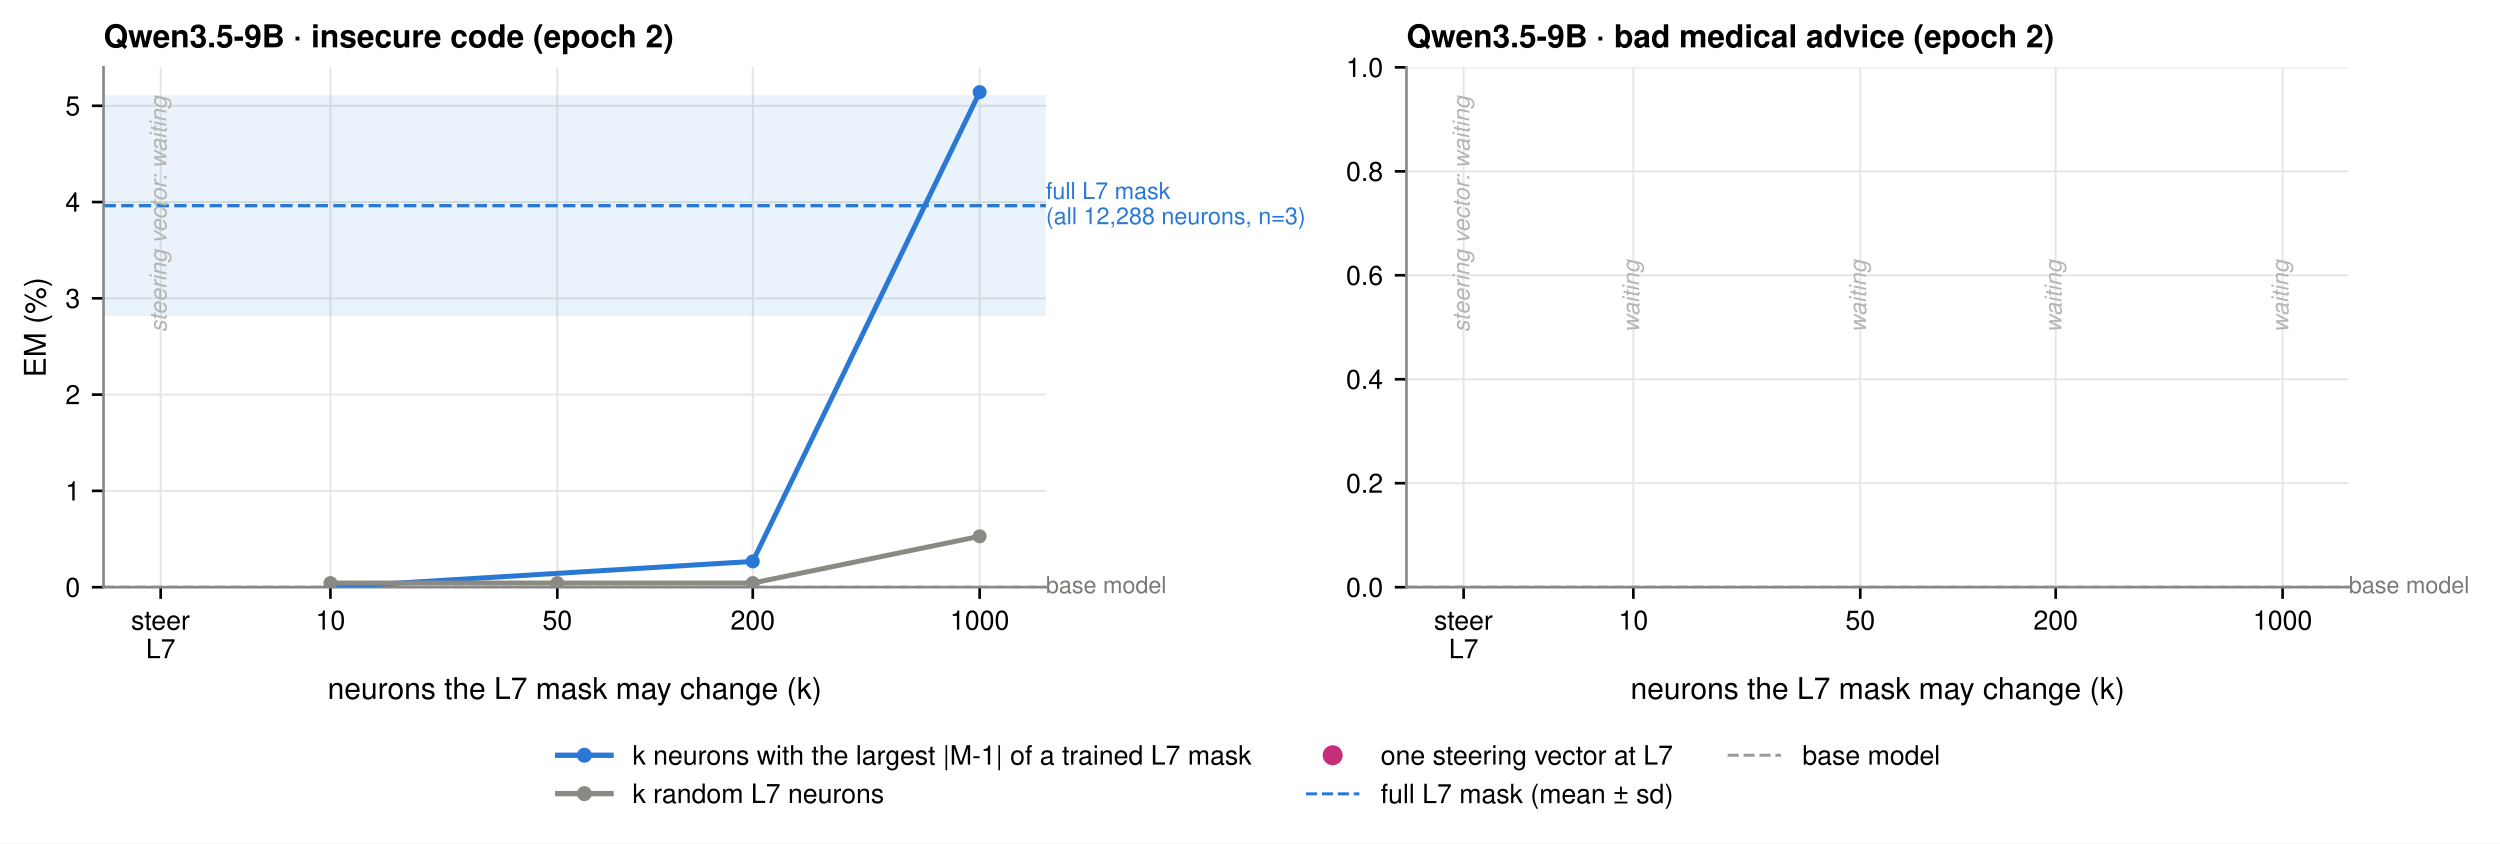
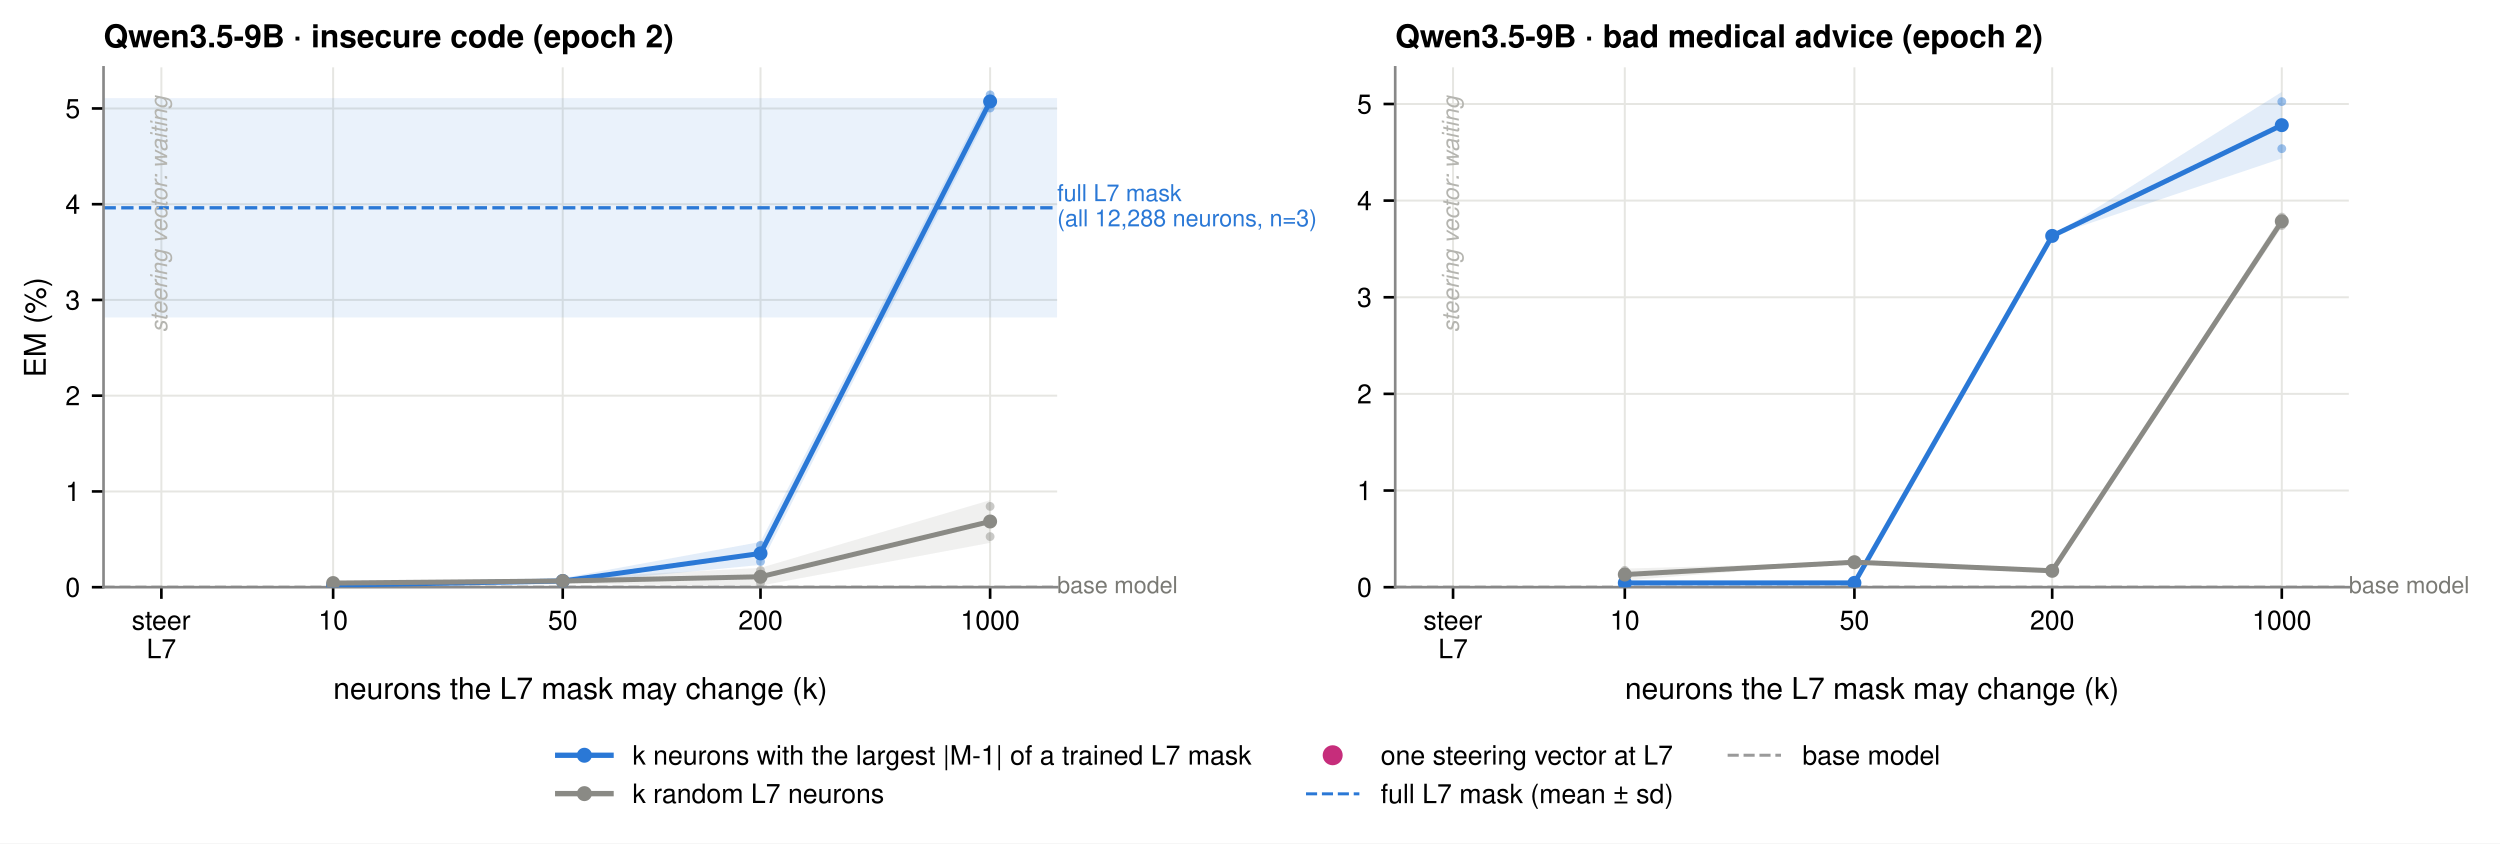
<svg xmlns="http://www.w3.org/2000/svg" xmlns:xlink="http://www.w3.org/1999/xlink" width="749.731pt" height="252.93pt" viewBox="0 0 749.731 252.93" version="1.1">
  <defs>
    <style type="text/css">*{stroke-linejoin: round; stroke-linecap: butt}</style>
  </defs>
  <g id="figure_1">
    <g id="patch_1">
      <path d="M 0 252.93  L 749.731 252.93  L 749.731 0  L 0 0  z " style="fill: #ffffff" />
    </g>
    <g id="axes_1">
      <g id="patch_2">
-         <path d="M 31.047 176.09  L 313.66 176.09  L 313.66 20.2  L 31.047 20.2  z " style="fill: #ffffff" />
+         <path d="M 31.047 176.09  L 317.035 176.09  L 317.035 20.2  L 31.047 20.2  z " style="fill: #ffffff" />
      </g>
      <g id="matplotlib.axis_1">
        <g id="xtick_1">
          <g id="line2d_1">
-             <path d="M 48.189 176.09  L 48.189 20.2  " clip-path="url(#pdab9a778e8)" style="fill: none; stroke: #e6e6e2; stroke-width: 0.6; stroke-linecap: square" />
+             <path d="M 48.394 176.09  L 48.394 20.2  " clip-path="url(#pa5dd9f0b57)" style="fill: none; stroke: #e6e6e2; stroke-width: 0.6; stroke-linecap: square" />
          </g>
          <g id="line2d_2">
            <defs>
              <path id="m83f7e93c41" d="M 0 0  L 0 3.5  " style="stroke: #000000; stroke-width: 0.8" />
            </defs>
            <g>
-               <use xlink:href="#m83f7e93c41" x="48.189" y="176.09" style="stroke: #000000; stroke-width: 0.8" />
+               <use xlink:href="#m83f7e93c41" x="48.394" y="176.09" style="stroke: #000000; stroke-width: 0.8" />
            </g>
          </g>
          <g id="text_1">
-             <text style="font: 8px 'Helvetica', 'Arial', 'DejaVu Sans', sans-serif" transform="translate(39.29733 188.8291)">steer</text>
-             <text style="font: 8px 'Helvetica', 'Arial', 'DejaVu Sans', sans-serif" transform="translate(43.74046 197.3831)">L7</text>
+             <text style="font: 8px 'Helvetica', 'Arial', 'DejaVu Sans', sans-serif" transform="translate(39.50205 188.8291)">steer</text>
+             <text style="font: 8px 'Helvetica', 'Arial', 'DejaVu Sans', sans-serif" transform="translate(43.94518 197.3831)">L7</text>
          </g>
        </g>
        <g id="xtick_2">
          <g id="line2d_3">
-             <path d="M 99.091 176.09  L 99.091 20.2  " clip-path="url(#pdab9a778e8)" style="fill: none; stroke: #e6e6e2; stroke-width: 0.6; stroke-linecap: square" />
+             <path d="M 99.904 176.09  L 99.904 20.2  " clip-path="url(#pa5dd9f0b57)" style="fill: none; stroke: #e6e6e2; stroke-width: 0.6; stroke-linecap: square" />
          </g>
          <g id="line2d_4">
            <g>
-               <use xlink:href="#m83f7e93c41" x="99.091" y="176.09" style="stroke: #000000; stroke-width: 0.8" />
+               <use xlink:href="#m83f7e93c41" x="99.904" y="176.09" style="stroke: #000000; stroke-width: 0.8" />
            </g>
          </g>
          <g id="text_2">
-             <text style="font: 8px 'Helvetica', 'Arial', 'DejaVu Sans', sans-serif; text-anchor: middle" x="99.091" y="188.829" transform="rotate(-0 99.09101 188.8291)">10</text>
+             <text style="font: 8px 'Helvetica', 'Arial', 'DejaVu Sans', sans-serif; text-anchor: middle" x="99.904" y="188.829" transform="rotate(-0 99.9036 188.8291)">10</text>
          </g>
        </g>
        <g id="xtick_3">
          <g id="line2d_5">
-             <path d="M 167.135 176.09  L 167.135 20.2  " clip-path="url(#pdab9a778e8)" style="fill: none; stroke: #e6e6e2; stroke-width: 0.6; stroke-linecap: square" />
+             <path d="M 168.76 176.09  L 168.76 20.2  " clip-path="url(#pa5dd9f0b57)" style="fill: none; stroke: #e6e6e2; stroke-width: 0.6; stroke-linecap: square" />
          </g>
          <g id="line2d_6">
            <g>
-               <use xlink:href="#m83f7e93c41" x="167.135" y="176.09" style="stroke: #000000; stroke-width: 0.8" />
+               <use xlink:href="#m83f7e93c41" x="168.76" y="176.09" style="stroke: #000000; stroke-width: 0.8" />
            </g>
          </g>
          <g id="text_3">
-             <text style="font: 8px 'Helvetica', 'Arial', 'DejaVu Sans', sans-serif; text-anchor: middle" x="167.135" y="188.829" transform="rotate(-0 167.1352 188.8291)">50</text>
+             <text style="font: 8px 'Helvetica', 'Arial', 'DejaVu Sans', sans-serif; text-anchor: middle" x="168.76" y="188.829" transform="rotate(-0 168.7603 188.8291)">50</text>
          </g>
        </g>
        <g id="xtick_4">
          <g id="line2d_7">
-             <path d="M 225.745 176.09  L 225.745 20.2  " clip-path="url(#pdab9a778e8)" style="fill: none; stroke: #e6e6e2; stroke-width: 0.6; stroke-linecap: square" />
+             <path d="M 228.07 176.09  L 228.07 20.2  " clip-path="url(#pa5dd9f0b57)" style="fill: none; stroke: #e6e6e2; stroke-width: 0.6; stroke-linecap: square" />
          </g>
          <g id="line2d_8">
            <g>
-               <use xlink:href="#m83f7e93c41" x="225.745" y="176.09" style="stroke: #000000; stroke-width: 0.8" />
+               <use xlink:href="#m83f7e93c41" x="228.07" y="176.09" style="stroke: #000000; stroke-width: 0.8" />
            </g>
          </g>
          <g id="text_4">
-             <text style="font: 8px 'Helvetica', 'Arial', 'DejaVu Sans', sans-serif; text-anchor: middle" x="225.745" y="188.829" transform="rotate(-0 225.7452 188.8291)">200</text>
+             <text style="font: 8px 'Helvetica', 'Arial', 'DejaVu Sans', sans-serif; text-anchor: middle" x="228.07" y="188.829" transform="rotate(-0 228.0703 188.8291)">200</text>
          </g>
        </g>
        <g id="xtick_5">
          <g id="line2d_9">
-             <path d="M 293.789 176.09  L 293.789 20.2  " clip-path="url(#pdab9a778e8)" style="fill: none; stroke: #e6e6e2; stroke-width: 0.6; stroke-linecap: square" />
+             <path d="M 296.927 176.09  L 296.927 20.2  " clip-path="url(#pa5dd9f0b57)" style="fill: none; stroke: #e6e6e2; stroke-width: 0.6; stroke-linecap: square" />
          </g>
          <g id="line2d_10">
            <g>
-               <use xlink:href="#m83f7e93c41" x="293.789" y="176.09" style="stroke: #000000; stroke-width: 0.8" />
+               <use xlink:href="#m83f7e93c41" x="296.927" y="176.09" style="stroke: #000000; stroke-width: 0.8" />
            </g>
          </g>
          <g id="text_5">
-             <text style="font: 8px 'Helvetica', 'Arial', 'DejaVu Sans', sans-serif; text-anchor: middle" x="293.789" y="188.829" transform="rotate(-0 293.7893 188.8291)">1000</text>
+             <text style="font: 8px 'Helvetica', 'Arial', 'DejaVu Sans', sans-serif; text-anchor: middle" x="296.927" y="188.829" transform="rotate(-0 296.927 188.8291)">1000</text>
          </g>
        </g>
        <g id="text_6">
-           <text style="font: 9px 'Helvetica', 'Arial', 'DejaVu Sans', sans-serif; text-anchor: middle" x="172.354" y="209.612" transform="rotate(-0 172.3536 209.6121)">neurons the L7 mask may change (k)</text>
+           <text style="font: 9px 'Helvetica', 'Arial', 'DejaVu Sans', sans-serif; text-anchor: middle" x="174.041" y="209.612" transform="rotate(-0 174.0411 209.6121)">neurons the L7 mask may change (k)</text>
        </g>
      </g>
      <g id="matplotlib.axis_2">
        <g id="ytick_1">
          <g id="line2d_11">
-             <path d="M 31.047 176.09  L 313.66 176.09  " clip-path="url(#pdab9a778e8)" style="fill: none; stroke: #e6e6e2; stroke-width: 0.6; stroke-linecap: square" />
+             <path d="M 31.047 176.09  L 317.035 176.09  " clip-path="url(#pa5dd9f0b57)" style="fill: none; stroke: #e6e6e2; stroke-width: 0.6; stroke-linecap: square" />
          </g>
          <g id="line2d_12">
            <defs>
              <path id="mb312b5871c" d="M 0 0  L -3.5 0  " style="stroke: #000000; stroke-width: 0.8" />
            </defs>
            <g>
              <use xlink:href="#mb312b5871c" x="31.047" y="176.09" style="stroke: #000000; stroke-width: 0.8" />
            </g>
          </g>
          <g id="text_7">
            <text style="font: 8px 'Helvetica', 'Arial', 'DejaVu Sans', sans-serif; text-anchor: end" x="24.047" y="178.96" transform="rotate(-0 24.04688 178.9597)">0</text>
          </g>
        </g>
        <g id="ytick_2">
          <g id="line2d_13">
-             <path d="M 31.047 147.216  L 313.66 147.216  " clip-path="url(#pdab9a778e8)" style="fill: none; stroke: #e6e6e2; stroke-width: 0.6; stroke-linecap: square" />
+             <path d="M 31.047 147.377  L 317.035 147.377  " clip-path="url(#pa5dd9f0b57)" style="fill: none; stroke: #e6e6e2; stroke-width: 0.6; stroke-linecap: square" />
          </g>
          <g id="line2d_14">
            <g>
-               <use xlink:href="#mb312b5871c" x="31.047" y="147.216" style="stroke: #000000; stroke-width: 0.8" />
+               <use xlink:href="#mb312b5871c" x="31.047" y="147.377" style="stroke: #000000; stroke-width: 0.8" />
            </g>
          </g>
          <g id="text_8">
-             <text style="font: 8px 'Helvetica', 'Arial', 'DejaVu Sans', sans-serif; text-anchor: end" x="24.047" y="150.085" transform="rotate(-0 24.04688 150.0855)">1</text>
+             <text style="font: 8px 'Helvetica', 'Arial', 'DejaVu Sans', sans-serif; text-anchor: end" x="24.047" y="150.247" transform="rotate(-0 24.04688 150.2467)">1</text>
          </g>
        </g>
        <g id="ytick_3">
          <g id="line2d_15">
-             <path d="M 31.047 118.342  L 313.66 118.342  " clip-path="url(#pdab9a778e8)" style="fill: none; stroke: #e6e6e2; stroke-width: 0.6; stroke-linecap: square" />
+             <path d="M 31.047 118.664  L 317.035 118.664  " clip-path="url(#pa5dd9f0b57)" style="fill: none; stroke: #e6e6e2; stroke-width: 0.6; stroke-linecap: square" />
          </g>
          <g id="line2d_16">
            <g>
-               <use xlink:href="#mb312b5871c" x="31.047" y="118.342" style="stroke: #000000; stroke-width: 0.8" />
+               <use xlink:href="#mb312b5871c" x="31.047" y="118.664" style="stroke: #000000; stroke-width: 0.8" />
            </g>
          </g>
          <g id="text_9">
-             <text style="font: 8px 'Helvetica', 'Arial', 'DejaVu Sans', sans-serif; text-anchor: end" x="24.047" y="121.211" transform="rotate(-0 24.04688 121.2113)">2</text>
+             <text style="font: 8px 'Helvetica', 'Arial', 'DejaVu Sans', sans-serif; text-anchor: end" x="24.047" y="121.534" transform="rotate(-0 24.04688 121.5336)">2</text>
          </g>
        </g>
        <g id="ytick_4">
          <g id="line2d_17">
-             <path d="M 31.047 89.468  L 313.66 89.468  " clip-path="url(#pdab9a778e8)" style="fill: none; stroke: #e6e6e2; stroke-width: 0.6; stroke-linecap: square" />
+             <path d="M 31.047 89.951  L 317.035 89.951  " clip-path="url(#pa5dd9f0b57)" style="fill: none; stroke: #e6e6e2; stroke-width: 0.6; stroke-linecap: square" />
          </g>
          <g id="line2d_18">
            <g>
-               <use xlink:href="#mb312b5871c" x="31.047" y="89.468" style="stroke: #000000; stroke-width: 0.8" />
+               <use xlink:href="#mb312b5871c" x="31.047" y="89.951" style="stroke: #000000; stroke-width: 0.8" />
            </g>
          </g>
          <g id="text_10">
-             <text style="font: 8px 'Helvetica', 'Arial', 'DejaVu Sans', sans-serif; text-anchor: end" x="24.047" y="92.337" transform="rotate(-0 24.04688 92.33707)">3</text>
+             <text style="font: 8px 'Helvetica', 'Arial', 'DejaVu Sans', sans-serif; text-anchor: end" x="24.047" y="92.821" transform="rotate(-0 24.04688 92.82059)">3</text>
          </g>
        </g>
        <g id="ytick_5">
          <g id="line2d_19">
-             <path d="M 31.047 60.593  L 313.66 60.593  " clip-path="url(#pdab9a778e8)" style="fill: none; stroke: #e6e6e2; stroke-width: 0.6; stroke-linecap: square" />
+             <path d="M 31.047 61.238  L 317.035 61.238  " clip-path="url(#pa5dd9f0b57)" style="fill: none; stroke: #e6e6e2; stroke-width: 0.6; stroke-linecap: square" />
          </g>
          <g id="line2d_20">
            <g>
-               <use xlink:href="#mb312b5871c" x="31.047" y="60.593" style="stroke: #000000; stroke-width: 0.8" />
+               <use xlink:href="#mb312b5871c" x="31.047" y="61.238" style="stroke: #000000; stroke-width: 0.8" />
            </g>
          </g>
          <g id="text_11">
-             <text style="font: 8px 'Helvetica', 'Arial', 'DejaVu Sans', sans-serif; text-anchor: end" x="24.047" y="63.463" transform="rotate(-0 24.04688 63.46286)">4</text>
+             <text style="font: 8px 'Helvetica', 'Arial', 'DejaVu Sans', sans-serif; text-anchor: end" x="24.047" y="64.108" transform="rotate(-0 24.04688 64.10756)">4</text>
          </g>
        </g>
        <g id="ytick_6">
          <g id="line2d_21">
-             <path d="M 31.047 31.719  L 313.66 31.719  " clip-path="url(#pdab9a778e8)" style="fill: none; stroke: #e6e6e2; stroke-width: 0.6; stroke-linecap: square" />
+             <path d="M 31.047 32.525  L 317.035 32.525  " clip-path="url(#pa5dd9f0b57)" style="fill: none; stroke: #e6e6e2; stroke-width: 0.6; stroke-linecap: square" />
          </g>
          <g id="line2d_22">
            <g>
-               <use xlink:href="#mb312b5871c" x="31.047" y="31.719" style="stroke: #000000; stroke-width: 0.8" />
+               <use xlink:href="#mb312b5871c" x="31.047" y="32.525" style="stroke: #000000; stroke-width: 0.8" />
            </g>
          </g>
          <g id="text_12">
-             <text style="font: 8px 'Helvetica', 'Arial', 'DejaVu Sans', sans-serif; text-anchor: end" x="24.047" y="34.589" transform="rotate(-0 24.04688 34.58865)">5</text>
+             <text style="font: 8px 'Helvetica', 'Arial', 'DejaVu Sans', sans-serif; text-anchor: end" x="24.047" y="35.395" transform="rotate(-0 24.04688 35.39453)">5</text>
          </g>
        </g>
        <g id="text_13">
          <text style="font: 9px 'Helvetica', 'Arial', 'DejaVu Sans', sans-serif; text-anchor: middle" x="13.722" y="98.145" transform="rotate(-90 13.72219 98.14531)">EM (%)</text>
        </g>
      </g>
+       <g id="PolyCollection_1">
+         <defs>
+           <path id="ma45ec310b7" d="M 99.904 -78.316  L 99.904 -76.587  L 168.76 -77.819  L 228.07 -83.517  L 296.927 -219.718  L 296.927 -225.295  L 296.927 -225.295  L 228.07 -90.416  L 168.76 -79.572  L 99.904 -78.316  z " />
+         </defs>
+         <g clip-path="url(#pa5dd9f0b57)">
+           <use xlink:href="#ma45ec310b7" x="0" y="252.93" style="fill: #2a78d6; fill-opacity: 0.13" />
+         </g>
+       </g>
+       <g id="PolyCollection_2">
+         <defs>
+           <path id="me4f889a4be" d="M 99.904 -78.077  L 99.904 -78.076  L 168.76 -77.821  L 228.07 -77.297  L 296.927 -90.137  L 296.927 -102.94  L 296.927 -102.94  L 228.07 -82.632  L 168.76 -79.57  L 99.904 -78.077  z " />
+         </defs>
+         <g clip-path="url(#pa5dd9f0b57)">
+           <use xlink:href="#me4f889a4be" x="0" y="252.93" style="fill: #8a8a85; fill-opacity: 0.13" />
+         </g>
+       </g>
      <g id="patch_3">
-         <path d="M 31.047 94.754  L 313.66 94.754  L 313.66 28.602  L 31.047 28.602  z " clip-path="url(#pdab9a778e8)" style="fill: #2a78d6; opacity: 0.1" />
+         <path d="M 31.047 95.208  L 317.035 95.208  L 317.035 29.425  L 31.047 29.425  z " clip-path="url(#pa5dd9f0b57)" style="fill: #2a78d6; opacity: 0.1" />
      </g>
      <g id="line2d_23">
-         <path d="M 31.047 176.09  L 313.66 176.09  " clip-path="url(#pdab9a778e8)" style="fill: none; stroke-dasharray: 3.33,1.44; stroke-dashoffset: 0; stroke: #9a9a9a; stroke-width: 0.9" />
+         <path d="M 31.047 176.09  L 317.035 176.09  " clip-path="url(#pa5dd9f0b57)" style="fill: none; stroke-dasharray: 3.33,1.44; stroke-dashoffset: 0; stroke: #9a9a9a; stroke-width: 0.9" />
      </g>
      <g id="PathCollection_1">
        <defs>
          <path id="m6492453de6" d="M 0 1.323  C 0.351 1.323 0.687 1.183 0.935 0.935  C 1.183 0.687 1.323 0.351 1.323 0  C 1.323 -0.351 1.183 -0.687 0.935 -0.935  C 0.687 -1.183 0.351 -1.323 0 -1.323  C -0.351 -1.323 -0.687 -1.183 -0.935 -0.935  C -1.183 -0.687 -1.323 -0.351 -1.323 0  C -1.323 0.351 -1.183 0.687 -0.935 0.935  C -0.687 1.183 -0.351 1.323 0 1.323  z " />
        </defs>
-         <g clip-path="url(#pdab9a778e8)">
-           <use xlink:href="#m6492453de6" x="99.091" y="176.09" style="fill: #2a78d6; fill-opacity: 0.45" />
+         <g clip-path="url(#pa5dd9f0b57)">
+           <use xlink:href="#m6492453de6" x="99.904" y="176.09" style="fill: #2a78d6; fill-opacity: 0.45" />
+           <use xlink:href="#m6492453de6" x="99.904" y="174.868" style="fill: #2a78d6; fill-opacity: 0.45" />
        </g>
      </g>
      <g id="PathCollection_2">
-         <g clip-path="url(#pdab9a778e8)">
-           <use xlink:href="#m6492453de6" x="225.745" y="168.36" style="fill: #2a78d6; fill-opacity: 0.45" />
+         <g clip-path="url(#pa5dd9f0b57)">
+           <use xlink:href="#m6492453de6" x="168.76" y="173.615" style="fill: #2a78d6; fill-opacity: 0.45" />
+           <use xlink:href="#m6492453de6" x="168.76" y="174.854" style="fill: #2a78d6; fill-opacity: 0.45" />
        </g>
      </g>
      <g id="PathCollection_3">
-         <g clip-path="url(#pdab9a778e8)">
-           <use xlink:href="#m6492453de6" x="293.789" y="27.624" style="fill: #2a78d6; fill-opacity: 0.45" />
+         <g clip-path="url(#pa5dd9f0b57)">
+           <use xlink:href="#m6492453de6" x="228.07" y="168.403" style="fill: #2a78d6; fill-opacity: 0.45" />
+           <use xlink:href="#m6492453de6" x="228.07" y="163.524" style="fill: #2a78d6; fill-opacity: 0.45" />
        </g>
      </g>
      <g id="PathCollection_4">
+         <g clip-path="url(#pa5dd9f0b57)">
+           <use xlink:href="#m6492453de6" x="296.927" y="28.452" style="fill: #2a78d6; fill-opacity: 0.45" />
+           <use xlink:href="#m6492453de6" x="296.927" y="32.396" style="fill: #2a78d6; fill-opacity: 0.45" />
+         </g>
+       </g>
+       <g id="PathCollection_5">
        <defs>
          <path id="mfa1d6e0599" d="M 0 1.323  C 0.351 1.323 0.687 1.183 0.935 0.935  C 1.183 0.687 1.323 0.351 1.323 0  C 1.323 -0.351 1.183 -0.687 0.935 -0.935  C 0.687 -1.183 0.351 -1.323 0 -1.323  C -0.351 -1.323 -0.687 -1.183 -0.935 -0.935  C -1.183 -0.687 -1.323 -0.351 -1.323 0  C -1.323 0.351 -1.183 0.687 -0.935 0.935  C -0.687 1.183 -0.351 1.323 0 1.323  z " />
        </defs>
-         <g clip-path="url(#pdab9a778e8)">
-           <use xlink:href="#mfa1d6e0599" x="99.091" y="174.846" style="fill: #8a8a85; fill-opacity: 0.45" />
-         </g>
-       </g>
-       <g id="PathCollection_5">
-         <g clip-path="url(#pdab9a778e8)">
-           <use xlink:href="#mfa1d6e0599" x="167.135" y="174.846" style="fill: #8a8a85; fill-opacity: 0.45" />
+         <g clip-path="url(#pa5dd9f0b57)">
+           <use xlink:href="#mfa1d6e0599" x="99.904" y="174.853" style="fill: #8a8a85; fill-opacity: 0.45" />
+           <use xlink:href="#mfa1d6e0599" x="99.904" y="174.854" style="fill: #8a8a85; fill-opacity: 0.45" />
        </g>
      </g>
      <g id="PathCollection_6">
-         <g clip-path="url(#pdab9a778e8)">
-           <use xlink:href="#mfa1d6e0599" x="225.745" y="174.845" style="fill: #8a8a85; fill-opacity: 0.45" />
+         <g clip-path="url(#pa5dd9f0b57)">
+           <use xlink:href="#mfa1d6e0599" x="168.76" y="174.853" style="fill: #8a8a85; fill-opacity: 0.45" />
+           <use xlink:href="#mfa1d6e0599" x="168.76" y="173.616" style="fill: #8a8a85; fill-opacity: 0.45" />
        </g>
      </g>
      <g id="PathCollection_7">
-         <g clip-path="url(#pdab9a778e8)">
-           <use xlink:href="#mfa1d6e0599" x="293.789" y="160.833" style="fill: #8a8a85; fill-opacity: 0.45" />
+         <g clip-path="url(#pa5dd9f0b57)">
+           <use xlink:href="#mfa1d6e0599" x="228.07" y="174.852" style="fill: #8a8a85; fill-opacity: 0.45" />
+           <use xlink:href="#mfa1d6e0599" x="228.07" y="171.079" style="fill: #8a8a85; fill-opacity: 0.45" />
+         </g>
+       </g>
+       <g id="PathCollection_8">
+         <g clip-path="url(#pa5dd9f0b57)">
+           <use xlink:href="#mfa1d6e0599" x="296.927" y="160.918" style="fill: #8a8a85; fill-opacity: 0.45" />
+           <use xlink:href="#mfa1d6e0599" x="296.927" y="151.865" style="fill: #8a8a85; fill-opacity: 0.45" />
        </g>
      </g>
      <g id="line2d_24">
-         <path d="M 31.047 61.678  L 313.66 61.678  " clip-path="url(#pdab9a778e8)" style="fill: none; stroke-dasharray: 3.7,1.6; stroke-dashoffset: 0; stroke: #2a78d6" />
+         <path d="M 31.047 62.317  L 317.035 62.317  " clip-path="url(#pa5dd9f0b57)" style="fill: none; stroke-dasharray: 3.7,1.6; stroke-dashoffset: 0; stroke: #2a78d6" />
      </g>
      <g id="patch_4">
        <path d="M 31.047 176.09  L 31.047 20.2  " style="fill: none; stroke: #888888; stroke-width: 0.8; stroke-linejoin: miter; stroke-linecap: square" />
      </g>
      <g id="patch_5">
-         <path d="M 31.047 176.09  L 313.66 176.09  " style="fill: none; stroke: #888888; stroke-width: 0.8; stroke-linejoin: miter; stroke-linecap: square" />
+         <path d="M 31.047 176.09  L 317.035 176.09  " style="fill: none; stroke: #888888; stroke-width: 0.8; stroke-linejoin: miter; stroke-linecap: square" />
      </g>
      <g id="line2d_25">
-         <path d="M 99.091 176.09  L 225.745 168.36  L 293.789 27.624  " clip-path="url(#pdab9a778e8)" style="fill: none; stroke: #2a78d6; stroke-width: 1.5; stroke-linecap: square" />
+         <path d="M 99.904 175.479  L 168.76 174.235  L 228.07 165.964  L 296.927 30.424  " clip-path="url(#pa5dd9f0b57)" style="fill: none; stroke: #2a78d6; stroke-width: 1.5; stroke-linecap: square" />
        <defs>
          <path id="m039c3ec02b" d="M 0 1.6  C 0.424 1.6 0.831 1.431 1.131 1.131  C 1.431 0.831 1.6 0.424 1.6 0  C 1.6 -0.424 1.431 -0.831 1.131 -1.131  C 0.831 -1.431 0.424 -1.6 0 -1.6  C -0.424 -1.6 -0.831 -1.431 -1.131 -1.131  C -1.431 -0.831 -1.6 -0.424 -1.6 0  C -1.6 0.424 -1.431 0.831 -1.131 1.131  C -0.831 1.431 -0.424 1.6 0 1.6  z " style="stroke: #2a78d6" />
        </defs>
-         <g clip-path="url(#pdab9a778e8)">
-           <use xlink:href="#m039c3ec02b" x="99.091" y="176.09" style="fill: #2a78d6; stroke: #2a78d6" />
-           <use xlink:href="#m039c3ec02b" x="225.745" y="168.36" style="fill: #2a78d6; stroke: #2a78d6" />
-           <use xlink:href="#m039c3ec02b" x="293.789" y="27.624" style="fill: #2a78d6; stroke: #2a78d6" />
+         <g clip-path="url(#pa5dd9f0b57)">
+           <use xlink:href="#m039c3ec02b" x="99.904" y="175.479" style="fill: #2a78d6; stroke: #2a78d6" />
+           <use xlink:href="#m039c3ec02b" x="168.76" y="174.235" style="fill: #2a78d6; stroke: #2a78d6" />
+           <use xlink:href="#m039c3ec02b" x="228.07" y="165.964" style="fill: #2a78d6; stroke: #2a78d6" />
+           <use xlink:href="#m039c3ec02b" x="296.927" y="30.424" style="fill: #2a78d6; stroke: #2a78d6" />
        </g>
      </g>
      <g id="line2d_26">
-         <path d="M 99.091 174.846  L 167.135 174.846  L 225.745 174.845  L 293.789 160.833  " clip-path="url(#pdab9a778e8)" style="fill: none; stroke: #8a8a85; stroke-width: 1.5; stroke-linecap: square" />
+         <path d="M 99.904 174.854  L 168.76 174.235  L 228.07 172.966  L 296.927 156.392  " clip-path="url(#pa5dd9f0b57)" style="fill: none; stroke: #8a8a85; stroke-width: 1.5; stroke-linecap: square" />
        <defs>
          <path id="mda70ec088c" d="M 0 1.6  C 0.424 1.6 0.831 1.431 1.131 1.131  C 1.431 0.831 1.6 0.424 1.6 0  C 1.6 -0.424 1.431 -0.831 1.131 -1.131  C 0.831 -1.431 0.424 -1.6 0 -1.6  C -0.424 -1.6 -0.831 -1.431 -1.131 -1.131  C -1.431 -0.831 -1.6 -0.424 -1.6 0  C -1.6 0.424 -1.431 0.831 -1.131 1.131  C -0.831 1.431 -0.424 1.6 0 1.6  z " style="stroke: #8a8a85" />
        </defs>
-         <g clip-path="url(#pdab9a778e8)">
-           <use xlink:href="#mda70ec088c" x="99.091" y="174.846" style="fill: #8a8a85; stroke: #8a8a85" />
-           <use xlink:href="#mda70ec088c" x="167.135" y="174.846" style="fill: #8a8a85; stroke: #8a8a85" />
-           <use xlink:href="#mda70ec088c" x="225.745" y="174.845" style="fill: #8a8a85; stroke: #8a8a85" />
-           <use xlink:href="#mda70ec088c" x="293.789" y="160.833" style="fill: #8a8a85; stroke: #8a8a85" />
+         <g clip-path="url(#pa5dd9f0b57)">
+           <use xlink:href="#mda70ec088c" x="99.904" y="174.854" style="fill: #8a8a85; stroke: #8a8a85" />
+           <use xlink:href="#mda70ec088c" x="168.76" y="174.235" style="fill: #8a8a85; stroke: #8a8a85" />
+           <use xlink:href="#mda70ec088c" x="228.07" y="172.966" style="fill: #8a8a85; stroke: #8a8a85" />
+           <use xlink:href="#mda70ec088c" x="296.927" y="156.392" style="fill: #8a8a85; stroke: #8a8a85" />
        </g>
      </g>
      <g id="text_14">
-         <text style="fill: #2a78d6; font: 7px 'Helvetica', 'Arial', 'DejaVu Sans', sans-serif" transform="translate(313.6602 59.68584)"> full L7 mask</text>
-         <text style="fill: #2a78d6; font: 7px 'Helvetica', 'Arial', 'DejaVu Sans', sans-serif" transform="translate(313.6602 67.23228)"> (all 12,288 neurons, n=3)</text>
+         <text style="fill: #2a78d6; font: 7px 'Helvetica', 'Arial', 'DejaVu Sans', sans-serif" transform="translate(317.0352 60.32449)"> full L7 mask</text>
+         <text style="fill: #2a78d6; font: 7px 'Helvetica', 'Arial', 'DejaVu Sans', sans-serif" transform="translate(317.0352 67.87093)"> (all 12,288 neurons, n=3)</text>
      </g>
      <g id="text_15">
-         <text style="fill: #b5b5b0; font: italic 7px 'Helvetica', 'Arial', 'DejaVu Sans', sans-serif" transform="translate(49.92554 99.69406) rotate(-90)">steering vector: waiting</text>
+         <text style="fill: #b5b5b0; font: italic 7px 'Helvetica', 'Arial', 'DejaVu Sans', sans-serif" transform="translate(50.13025 99.69406) rotate(-90)">steering vector: waiting</text>
      </g>
      <g id="text_16">
-         <text style="fill: #7a7a75; font: 7px 'Helvetica', 'Arial', 'DejaVu Sans', sans-serif; text-anchor: start" x="313.66" y="177.871" transform="rotate(-0 313.6602 177.8715)"> base model</text>
+         <text style="fill: #7a7a75; font: 7px 'Helvetica', 'Arial', 'DejaVu Sans', sans-serif; text-anchor: start" x="317.035" y="177.871" transform="rotate(-0 317.0352 177.8715)"> base model</text>
      </g>
      <g id="text_17">
        <text style="font: 600 9.5px 'Helvetica', 'Arial', 'DejaVu Sans', sans-serif; text-anchor: start" x="31.047" y="14.2" transform="rotate(-0 31.04688 14.20031)">Qwen3.5-9B · insecure code (epoch 2)</text>
      </g>
    </g>
    <g id="axes_2">
      <g id="patch_6">
-         <path d="M 421.786 176.09  L 704.4 176.09  L 704.4 20.2  L 421.786 20.2  z " style="fill: #ffffff" />
+         <path d="M 418.411 176.09  L 704.4 176.09  L 704.4 20.2  L 418.411 20.2  z " style="fill: #ffffff" />
      </g>
      <g id="matplotlib.axis_3">
        <g id="xtick_6">
          <g id="line2d_27">
-             <path d="M 438.929 176.09  L 438.929 20.2  " clip-path="url(#pf9c4099a8f)" style="fill: none; stroke: #e6e6e2; stroke-width: 0.6; stroke-linecap: square" />
+             <path d="M 435.759 176.09  L 435.759 20.2  " clip-path="url(#p7aac56e1e9)" style="fill: none; stroke: #e6e6e2; stroke-width: 0.6; stroke-linecap: square" />
          </g>
          <g id="line2d_28">
            <g>
-               <use xlink:href="#m83f7e93c41" x="438.929" y="176.09" style="stroke: #000000; stroke-width: 0.8" />
+               <use xlink:href="#m83f7e93c41" x="435.759" y="176.09" style="stroke: #000000; stroke-width: 0.8" />
            </g>
          </g>
          <g id="text_18">
-             <text style="font: 8px 'Helvetica', 'Arial', 'DejaVu Sans', sans-serif" transform="translate(430.0369 188.8291)">steer</text>
-             <text style="font: 8px 'Helvetica', 'Arial', 'DejaVu Sans', sans-serif" transform="translate(434.4801 197.3831)">L7</text>
+             <text style="font: 8px 'Helvetica', 'Arial', 'DejaVu Sans', sans-serif" transform="translate(426.8667 188.8291)">steer</text>
+             <text style="font: 8px 'Helvetica', 'Arial', 'DejaVu Sans', sans-serif" transform="translate(431.3098 197.3831)">L7</text>
          </g>
        </g>
        <g id="xtick_7">
          <g id="line2d_29">
-             <path d="M 489.831 176.09  L 489.831 20.2  " clip-path="url(#pf9c4099a8f)" style="fill: none; stroke: #e6e6e2; stroke-width: 0.6; stroke-linecap: square" />
+             <path d="M 487.268 176.09  L 487.268 20.2  " clip-path="url(#p7aac56e1e9)" style="fill: none; stroke: #e6e6e2; stroke-width: 0.6; stroke-linecap: square" />
          </g>
          <g id="line2d_30">
            <g>
-               <use xlink:href="#m83f7e93c41" x="489.831" y="176.09" style="stroke: #000000; stroke-width: 0.8" />
+               <use xlink:href="#m83f7e93c41" x="487.268" y="176.09" style="stroke: #000000; stroke-width: 0.8" />
            </g>
          </g>
          <g id="text_19">
-             <text style="font: 8px 'Helvetica', 'Arial', 'DejaVu Sans', sans-serif; text-anchor: middle" x="489.831" y="188.829" transform="rotate(-0 489.8306 188.8291)">10</text>
+             <text style="font: 8px 'Helvetica', 'Arial', 'DejaVu Sans', sans-serif; text-anchor: middle" x="487.268" y="188.829" transform="rotate(-0 487.2682 188.8291)">10</text>
          </g>
        </g>
        <g id="xtick_8">
          <g id="line2d_31">
-             <path d="M 557.875 176.09  L 557.875 20.2  " clip-path="url(#pf9c4099a8f)" style="fill: none; stroke: #e6e6e2; stroke-width: 0.6; stroke-linecap: square" />
+             <path d="M 556.125 176.09  L 556.125 20.2  " clip-path="url(#p7aac56e1e9)" style="fill: none; stroke: #e6e6e2; stroke-width: 0.6; stroke-linecap: square" />
          </g>
          <g id="line2d_32">
            <g>
-               <use xlink:href="#m83f7e93c41" x="557.875" y="176.09" style="stroke: #000000; stroke-width: 0.8" />
+               <use xlink:href="#m83f7e93c41" x="556.125" y="176.09" style="stroke: #000000; stroke-width: 0.8" />
            </g>
          </g>
          <g id="text_20">
-             <text style="font: 8px 'Helvetica', 'Arial', 'DejaVu Sans', sans-serif; text-anchor: middle" x="557.875" y="188.829" transform="rotate(-0 557.8748 188.8291)">50</text>
+             <text style="font: 8px 'Helvetica', 'Arial', 'DejaVu Sans', sans-serif; text-anchor: middle" x="556.125" y="188.829" transform="rotate(-0 556.1249 188.8291)">50</text>
          </g>
        </g>
        <g id="xtick_9">
          <g id="line2d_33">
-             <path d="M 616.485 176.09  L 616.485 20.2  " clip-path="url(#pf9c4099a8f)" style="fill: none; stroke: #e6e6e2; stroke-width: 0.6; stroke-linecap: square" />
+             <path d="M 615.435 176.09  L 615.435 20.2  " clip-path="url(#p7aac56e1e9)" style="fill: none; stroke: #e6e6e2; stroke-width: 0.6; stroke-linecap: square" />
          </g>
          <g id="line2d_34">
            <g>
-               <use xlink:href="#m83f7e93c41" x="616.485" y="176.09" style="stroke: #000000; stroke-width: 0.8" />
+               <use xlink:href="#m83f7e93c41" x="615.435" y="176.09" style="stroke: #000000; stroke-width: 0.8" />
            </g>
          </g>
          <g id="text_21">
-             <text style="font: 8px 'Helvetica', 'Arial', 'DejaVu Sans', sans-serif; text-anchor: middle" x="616.485" y="188.829" transform="rotate(-0 616.4848 188.8291)">200</text>
+             <text style="font: 8px 'Helvetica', 'Arial', 'DejaVu Sans', sans-serif; text-anchor: middle" x="615.435" y="188.829" transform="rotate(-0 615.4349 188.8291)">200</text>
          </g>
        </g>
        <g id="xtick_10">
          <g id="line2d_35">
-             <path d="M 684.529 176.09  L 684.529 20.2  " clip-path="url(#pf9c4099a8f)" style="fill: none; stroke: #e6e6e2; stroke-width: 0.6; stroke-linecap: square" />
+             <path d="M 684.292 176.09  L 684.292 20.2  " clip-path="url(#p7aac56e1e9)" style="fill: none; stroke: #e6e6e2; stroke-width: 0.6; stroke-linecap: square" />
          </g>
          <g id="line2d_36">
            <g>
-               <use xlink:href="#m83f7e93c41" x="684.529" y="176.09" style="stroke: #000000; stroke-width: 0.8" />
+               <use xlink:href="#m83f7e93c41" x="684.292" y="176.09" style="stroke: #000000; stroke-width: 0.8" />
            </g>
          </g>
          <g id="text_22">
-             <text style="font: 8px 'Helvetica', 'Arial', 'DejaVu Sans', sans-serif; text-anchor: middle" x="684.529" y="188.829" transform="rotate(-0 684.5289 188.8291)">1000</text>
+             <text style="font: 8px 'Helvetica', 'Arial', 'DejaVu Sans', sans-serif; text-anchor: middle" x="684.292" y="188.829" transform="rotate(-0 684.2916 188.8291)">1000</text>
          </g>
        </g>
        <g id="text_23">
-           <text style="font: 9px 'Helvetica', 'Arial', 'DejaVu Sans', sans-serif; text-anchor: middle" x="563.093" y="209.612" transform="rotate(-0 563.0932 209.6121)">neurons the L7 mask may change (k)</text>
+           <text style="font: 9px 'Helvetica', 'Arial', 'DejaVu Sans', sans-serif; text-anchor: middle" x="561.406" y="209.612" transform="rotate(-0 561.4057 209.6121)">neurons the L7 mask may change (k)</text>
        </g>
      </g>
      <g id="matplotlib.axis_4">
        <g id="ytick_7">
          <g id="line2d_37">
-             <path d="M 421.786 176.09  L 704.4 176.09  " clip-path="url(#pf9c4099a8f)" style="fill: none; stroke: #e6e6e2; stroke-width: 0.6; stroke-linecap: square" />
+             <path d="M 418.411 176.09  L 704.4 176.09  " clip-path="url(#p7aac56e1e9)" style="fill: none; stroke: #e6e6e2; stroke-width: 0.6; stroke-linecap: square" />
          </g>
          <g id="line2d_38">
            <g>
-               <use xlink:href="#mb312b5871c" x="421.786" y="176.09" style="stroke: #000000; stroke-width: 0.8" />
+               <use xlink:href="#mb312b5871c" x="418.411" y="176.09" style="stroke: #000000; stroke-width: 0.8" />
            </g>
          </g>
          <g id="text_24">
-             <text style="font: 8px 'Helvetica', 'Arial', 'DejaVu Sans', sans-serif; text-anchor: end" x="414.786" y="178.96" transform="rotate(-0 414.7865 178.9597)">0.0</text>
+             <text style="font: 8px 'Helvetica', 'Arial', 'DejaVu Sans', sans-serif; text-anchor: end" x="411.411" y="178.96" transform="rotate(-0 411.4115 178.9597)">0</text>
          </g>
        </g>
        <g id="ytick_8">
          <g id="line2d_39">
-             <path d="M 421.786 144.912  L 704.4 144.912  " clip-path="url(#pf9c4099a8f)" style="fill: none; stroke: #e6e6e2; stroke-width: 0.6; stroke-linecap: square" />
+             <path d="M 418.411 147.108  L 704.4 147.108  " clip-path="url(#p7aac56e1e9)" style="fill: none; stroke: #e6e6e2; stroke-width: 0.6; stroke-linecap: square" />
          </g>
          <g id="line2d_40">
            <g>
-               <use xlink:href="#mb312b5871c" x="421.786" y="144.912" style="stroke: #000000; stroke-width: 0.8" />
+               <use xlink:href="#mb312b5871c" x="418.411" y="147.108" style="stroke: #000000; stroke-width: 0.8" />
            </g>
          </g>
          <g id="text_25">
-             <text style="font: 8px 'Helvetica', 'Arial', 'DejaVu Sans', sans-serif; text-anchor: end" x="414.786" y="147.782" transform="rotate(-0 414.7865 147.7817)">0.2</text>
+             <text style="font: 8px 'Helvetica', 'Arial', 'DejaVu Sans', sans-serif; text-anchor: end" x="411.411" y="149.978" transform="rotate(-0 411.4115 149.9775)">1</text>
          </g>
        </g>
        <g id="ytick_9">
          <g id="line2d_41">
-             <path d="M 421.786 113.734  L 704.4 113.734  " clip-path="url(#pf9c4099a8f)" style="fill: none; stroke: #e6e6e2; stroke-width: 0.6; stroke-linecap: square" />
+             <path d="M 418.411 118.126  L 704.4 118.126  " clip-path="url(#p7aac56e1e9)" style="fill: none; stroke: #e6e6e2; stroke-width: 0.6; stroke-linecap: square" />
          </g>
          <g id="line2d_42">
            <g>
-               <use xlink:href="#mb312b5871c" x="421.786" y="113.734" style="stroke: #000000; stroke-width: 0.8" />
+               <use xlink:href="#mb312b5871c" x="418.411" y="118.126" style="stroke: #000000; stroke-width: 0.8" />
            </g>
          </g>
          <g id="text_26">
-             <text style="font: 8px 'Helvetica', 'Arial', 'DejaVu Sans', sans-serif; text-anchor: end" x="414.786" y="116.604" transform="rotate(-0 414.7865 116.6037)">0.4</text>
+             <text style="font: 8px 'Helvetica', 'Arial', 'DejaVu Sans', sans-serif; text-anchor: end" x="411.411" y="120.995" transform="rotate(-0 411.4115 120.9953)">2</text>
          </g>
        </g>
        <g id="ytick_10">
          <g id="line2d_43">
-             <path d="M 421.786 82.556  L 704.4 82.556  " clip-path="url(#pf9c4099a8f)" style="fill: none; stroke: #e6e6e2; stroke-width: 0.6; stroke-linecap: square" />
+             <path d="M 418.411 89.144  L 704.4 89.144  " clip-path="url(#p7aac56e1e9)" style="fill: none; stroke: #e6e6e2; stroke-width: 0.6; stroke-linecap: square" />
          </g>
          <g id="line2d_44">
            <g>
-               <use xlink:href="#mb312b5871c" x="421.786" y="82.556" style="stroke: #000000; stroke-width: 0.8" />
+               <use xlink:href="#mb312b5871c" x="418.411" y="89.144" style="stroke: #000000; stroke-width: 0.8" />
            </g>
          </g>
          <g id="text_27">
-             <text style="font: 8px 'Helvetica', 'Arial', 'DejaVu Sans', sans-serif; text-anchor: end" x="414.786" y="85.426" transform="rotate(-0 414.7865 85.42569)">0.6</text>
+             <text style="font: 8px 'Helvetica', 'Arial', 'DejaVu Sans', sans-serif; text-anchor: end" x="411.411" y="92.013" transform="rotate(-0 411.4115 92.01315)">3</text>
          </g>
        </g>
        <g id="ytick_11">
          <g id="line2d_45">
-             <path d="M 421.786 51.378  L 704.4 51.378  " clip-path="url(#pf9c4099a8f)" style="fill: none; stroke: #e6e6e2; stroke-width: 0.6; stroke-linecap: square" />
+             <path d="M 418.411 60.162  L 704.4 60.162  " clip-path="url(#p7aac56e1e9)" style="fill: none; stroke: #e6e6e2; stroke-width: 0.6; stroke-linecap: square" />
          </g>
          <g id="line2d_46">
            <g>
-               <use xlink:href="#mb312b5871c" x="421.786" y="51.378" style="stroke: #000000; stroke-width: 0.8" />
+               <use xlink:href="#mb312b5871c" x="418.411" y="60.162" style="stroke: #000000; stroke-width: 0.8" />
            </g>
          </g>
          <g id="text_28">
-             <text style="font: 8px 'Helvetica', 'Arial', 'DejaVu Sans', sans-serif; text-anchor: end" x="414.786" y="54.248" transform="rotate(-0 414.7865 54.24769)">0.8</text>
+             <text style="font: 8px 'Helvetica', 'Arial', 'DejaVu Sans', sans-serif; text-anchor: end" x="411.411" y="63.031" transform="rotate(-0 411.4115 63.03097)">4</text>
          </g>
        </g>
        <g id="ytick_12">
          <g id="line2d_47">
-             <path d="M 421.786 20.2  L 704.4 20.2  " clip-path="url(#pf9c4099a8f)" style="fill: none; stroke: #e6e6e2; stroke-width: 0.6; stroke-linecap: square" />
+             <path d="M 418.411 31.179  L 704.4 31.179  " clip-path="url(#p7aac56e1e9)" style="fill: none; stroke: #e6e6e2; stroke-width: 0.6; stroke-linecap: square" />
          </g>
          <g id="line2d_48">
            <g>
-               <use xlink:href="#mb312b5871c" x="421.786" y="20.2" style="stroke: #000000; stroke-width: 0.8" />
+               <use xlink:href="#mb312b5871c" x="418.411" y="31.179" style="stroke: #000000; stroke-width: 0.8" />
            </g>
          </g>
          <g id="text_29">
-             <text style="font: 8px 'Helvetica', 'Arial', 'DejaVu Sans', sans-serif; text-anchor: end" x="414.786" y="23.07" transform="rotate(-0 414.7865 23.06969)">1.0</text>
-           </g>
+             <text style="font: 8px 'Helvetica', 'Arial', 'DejaVu Sans', sans-serif; text-anchor: end" x="411.411" y="34.049" transform="rotate(-0 411.4115 34.04879)">5</text>
+           </g>
+         </g>
+       </g>
+       <g id="PolyCollection_3">
+         <defs>
+           <path id="mab52e54d86" d="M 487.268 -78.117  L 487.268 -78.117  L 556.125 -78.129  L 615.435 -182.185  L 684.292 -205.427  L 684.292 -225.367  L 684.292 -225.367  L 615.435 -182.185  L 556.125 -78.129  L 487.268 -78.117  z " />
+         </defs>
+         <g clip-path="url(#p7aac56e1e9)">
+           <use xlink:href="#mab52e54d86" x="0" y="252.93" style="fill: #2a78d6; fill-opacity: 0.13" />
+         </g>
+       </g>
+       <g id="PolyCollection_4">
+         <defs>
+           <path id="mf7be2ff0a3" d="M 487.268 -82.417  L 487.268 -78.858  L 556.125 -84.335  L 615.435 -81.75  L 684.292 -184.763  L 684.292 -188.357  L 684.292 -188.357  L 615.435 -81.75  L 556.125 -84.335  L 487.268 -82.417  z " />
+         </defs>
+         <g clip-path="url(#p7aac56e1e9)">
+           <use xlink:href="#mf7be2ff0a3" x="0" y="252.93" style="fill: #8a8a85; fill-opacity: 0.13" />
        </g>
      </g>
      <g id="line2d_49">
-         <path d="M 421.786 176.09  L 704.4 176.09  " clip-path="url(#pf9c4099a8f)" style="fill: none; stroke-dasharray: 3.33,1.44; stroke-dashoffset: 0; stroke: #9a9a9a; stroke-width: 0.9" />
+         <path d="M 418.411 176.09  L 704.4 176.09  " clip-path="url(#p7aac56e1e9)" style="fill: none; stroke-dasharray: 3.33,1.44; stroke-dashoffset: 0; stroke: #9a9a9a; stroke-width: 0.9" />
+       </g>
+       <g id="PathCollection_9">
+         <g clip-path="url(#p7aac56e1e9)">
+           <use xlink:href="#m6492453de6" x="487.268" y="174.813" style="fill: #2a78d6; fill-opacity: 0.45" />
+         </g>
+       </g>
+       <g id="PathCollection_10">
+         <g clip-path="url(#p7aac56e1e9)">
+           <use xlink:href="#m6492453de6" x="556.125" y="174.802" style="fill: #2a78d6; fill-opacity: 0.45" />
+         </g>
+       </g>
+       <g id="PathCollection_11">
+         <g clip-path="url(#p7aac56e1e9)">
+           <use xlink:href="#m6492453de6" x="615.435" y="70.745" style="fill: #2a78d6; fill-opacity: 0.45" />
+         </g>
+       </g>
+       <g id="PathCollection_12">
+         <g clip-path="url(#p7aac56e1e9)">
+           <use xlink:href="#m6492453de6" x="684.292" y="30.483" style="fill: #2a78d6; fill-opacity: 0.45" />
+           <use xlink:href="#m6492453de6" x="684.292" y="44.583" style="fill: #2a78d6; fill-opacity: 0.45" />
+         </g>
+       </g>
+       <g id="PathCollection_13">
+         <g clip-path="url(#p7aac56e1e9)">
+           <use xlink:href="#mfa1d6e0599" x="487.268" y="173.551" style="fill: #8a8a85; fill-opacity: 0.45" />
+           <use xlink:href="#mfa1d6e0599" x="487.268" y="171.035" style="fill: #8a8a85; fill-opacity: 0.45" />
+         </g>
+       </g>
+       <g id="PathCollection_14">
+         <g clip-path="url(#p7aac56e1e9)">
+           <use xlink:href="#mfa1d6e0599" x="556.125" y="168.595" style="fill: #8a8a85; fill-opacity: 0.45" />
+         </g>
+       </g>
+       <g id="PathCollection_15">
+         <g clip-path="url(#p7aac56e1e9)">
+           <use xlink:href="#mfa1d6e0599" x="615.435" y="171.18" style="fill: #8a8a85; fill-opacity: 0.45" />
+         </g>
+       </g>
+       <g id="PathCollection_16">
+         <g clip-path="url(#p7aac56e1e9)">
+           <use xlink:href="#mfa1d6e0599" x="684.292" y="67.641" style="fill: #8a8a85; fill-opacity: 0.45" />
+           <use xlink:href="#mfa1d6e0599" x="684.292" y="65.1" style="fill: #8a8a85; fill-opacity: 0.45" />
+         </g>
      </g>
      <g id="patch_7">
-         <path d="M 421.786 176.09  L 421.786 20.2  " style="fill: none; stroke: #888888; stroke-width: 0.8; stroke-linejoin: miter; stroke-linecap: square" />
+         <path d="M 418.411 176.09  L 418.411 20.2  " style="fill: none; stroke: #888888; stroke-width: 0.8; stroke-linejoin: miter; stroke-linecap: square" />
      </g>
      <g id="patch_8">
-         <path d="M 421.786 176.09  L 704.4 176.09  " style="fill: none; stroke: #888888; stroke-width: 0.8; stroke-linejoin: miter; stroke-linecap: square" />
+         <path d="M 418.411 176.09  L 704.4 176.09  " style="fill: none; stroke: #888888; stroke-width: 0.8; stroke-linejoin: miter; stroke-linecap: square" />
+       </g>
+       <g id="line2d_50">
+         <path d="M 487.268 174.813  L 556.125 174.802  L 615.435 70.745  L 684.292 37.533  " clip-path="url(#p7aac56e1e9)" style="fill: none; stroke: #2a78d6; stroke-width: 1.5; stroke-linecap: square" />
+         <g clip-path="url(#p7aac56e1e9)">
+           <use xlink:href="#m039c3ec02b" x="487.268" y="174.813" style="fill: #2a78d6; stroke: #2a78d6" />
+           <use xlink:href="#m039c3ec02b" x="556.125" y="174.802" style="fill: #2a78d6; stroke: #2a78d6" />
+           <use xlink:href="#m039c3ec02b" x="615.435" y="70.745" style="fill: #2a78d6; stroke: #2a78d6" />
+           <use xlink:href="#m039c3ec02b" x="684.292" y="37.533" style="fill: #2a78d6; stroke: #2a78d6" />
+         </g>
+       </g>
+       <g id="line2d_51">
+         <path d="M 487.268 172.293  L 556.125 168.595  L 615.435 171.18  L 684.292 66.37  " clip-path="url(#p7aac56e1e9)" style="fill: none; stroke: #8a8a85; stroke-width: 1.5; stroke-linecap: square" />
+         <g clip-path="url(#p7aac56e1e9)">
+           <use xlink:href="#mda70ec088c" x="487.268" y="172.293" style="fill: #8a8a85; stroke: #8a8a85" />
+           <use xlink:href="#mda70ec088c" x="556.125" y="168.595" style="fill: #8a8a85; stroke: #8a8a85" />
+           <use xlink:href="#mda70ec088c" x="615.435" y="171.18" style="fill: #8a8a85; stroke: #8a8a85" />
+           <use xlink:href="#mda70ec088c" x="684.292" y="66.37" style="fill: #8a8a85; stroke: #8a8a85" />
+         </g>
      </g>
      <g id="text_30">
-         <text style="fill: #b5b5b0; font: italic 7px 'Helvetica', 'Arial', 'DejaVu Sans', sans-serif" transform="translate(491.567 99.69406) rotate(-90)">waiting</text>
+         <text style="fill: #b5b5b0; font: italic 7px 'Helvetica', 'Arial', 'DejaVu Sans', sans-serif" transform="translate(437.4949 99.69406) rotate(-90)">steering vector: waiting</text>
      </g>
      <g id="text_31">
-         <text style="fill: #b5b5b0; font: italic 7px 'Helvetica', 'Arial', 'DejaVu Sans', sans-serif" transform="translate(559.6111 99.69406) rotate(-90)">waiting</text>
+         <text style="fill: #7a7a75; font: 7px 'Helvetica', 'Arial', 'DejaVu Sans', sans-serif; text-anchor: start" x="704.4" y="177.871" transform="rotate(-0 704.3998 177.8715)"> base model</text>
      </g>
      <g id="text_32">
-         <text style="fill: #b5b5b0; font: italic 7px 'Helvetica', 'Arial', 'DejaVu Sans', sans-serif" transform="translate(618.2211 99.69406) rotate(-90)">waiting</text>
-       </g>
-       <g id="text_33">
-         <text style="fill: #b5b5b0; font: italic 7px 'Helvetica', 'Arial', 'DejaVu Sans', sans-serif" transform="translate(686.2653 99.69406) rotate(-90)">waiting</text>
-       </g>
-       <g id="text_34">
-         <text style="fill: #b5b5b0; font: italic 7px 'Helvetica', 'Arial', 'DejaVu Sans', sans-serif" transform="translate(440.6651 99.69406) rotate(-90)">steering vector: waiting</text>
-       </g>
-       <g id="text_35">
-         <text style="fill: #7a7a75; font: 7px 'Helvetica', 'Arial', 'DejaVu Sans', sans-serif; text-anchor: start" x="704.4" y="177.871" transform="rotate(-0 704.3998 177.8715)"> base model</text>
-       </g>
-       <g id="text_36">
-         <text style="font: 600 9.5px 'Helvetica', 'Arial', 'DejaVu Sans', sans-serif; text-anchor: start" x="421.786" y="14.2" transform="rotate(-0 421.7865 14.20031)">Qwen3.5-9B · bad medical advice (epoch 2)</text>
+         <text style="font: 600 9.5px 'Helvetica', 'Arial', 'DejaVu Sans', sans-serif; text-anchor: start" x="418.411" y="14.2" transform="rotate(-0 418.4115 14.20031)">Qwen3.5-9B · bad medical advice (epoch 2)</text>
      </g>
    </g>
    <g id="legend_1">
-       <g id="line2d_50">
+       <g id="line2d_52">
        <path d="M 167.25 226.495  L 175.25 226.495  L 183.25 226.495  " style="fill: none; stroke: #2a78d6; stroke-width: 1.6; stroke-linecap: square" />
        <defs>
          <path id="med886b1e65" d="M 0 1.75  C 0.464 1.75 0.909 1.566 1.237 1.237  C 1.566 0.909 1.75 0.464 1.75 0  C 1.75 -0.464 1.566 -0.909 1.237 -1.237  C 0.909 -1.566 0.464 -1.75 0 -1.75  C -0.464 -1.75 -0.909 -1.566 -1.237 -1.237  C -1.566 -0.909 -1.75 -0.464 -1.75 0  C -1.75 0.464 -1.566 0.909 -1.237 1.237  C -0.909 1.566 -0.464 1.75 0 1.75  z " style="stroke: #2a78d6" />
        </defs>
        <g>
          <use xlink:href="#med886b1e65" x="175.25" y="226.495" style="fill: #2a78d6; stroke: #2a78d6" />
        </g>
      </g>
-       <g id="text_37">
+       <g id="text_33">
        <text style="font: 8px 'Helvetica', 'Arial', 'DejaVu Sans', sans-serif; text-anchor: start" x="189.65" y="229.295" transform="rotate(-0 189.6498 229.2953)">k neurons with the largest |M-1| of a trained L7 mask</text>
      </g>
-       <g id="line2d_51">
+       <g id="line2d_53">
        <path d="M 167.25 238.004  L 175.25 238.004  L 183.25 238.004  " style="fill: none; stroke: #8a8a85; stroke-width: 1.6; stroke-linecap: square" />
        <defs>
          <path id="m79d95b59aa" d="M 0 1.75  C 0.464 1.75 0.909 1.566 1.237 1.237  C 1.566 0.909 1.75 0.464 1.75 0  C 1.75 -0.464 1.566 -0.909 1.237 -1.237  C 0.909 -1.566 0.464 -1.75 0 -1.75  C -0.464 -1.75 -0.909 -1.566 -1.237 -1.237  C -1.566 -0.909 -1.75 -0.464 -1.75 0  C -1.75 0.464 -1.566 0.909 -1.237 1.237  C -0.909 1.566 -0.464 1.75 0 1.75  z " style="stroke: #8a8a85" />
        </defs>
        <g>
          <use xlink:href="#m79d95b59aa" x="175.25" y="238.004" style="fill: #8a8a85; stroke: #8a8a85" />
        </g>
      </g>
-       <g id="text_38">
+       <g id="text_34">
        <text style="font: 8px 'Helvetica', 'Arial', 'DejaVu Sans', sans-serif; text-anchor: start" x="189.65" y="240.804" transform="rotate(-0 189.6498 240.8041)">k random L7 neurons</text>
      </g>
-       <g id="line2d_52">
+       <g id="line2d_54">
        <path d="M 391.661 226.495  L 399.661 226.495  L 407.661 226.495  " style="fill: none" />
        <defs>
          <path id="mc25439925a" d="M 0 2.5  C 0.663 2.5 1.299 2.237 1.768 1.768  C 2.237 1.299 2.5 0.663 2.5 0  C 2.5 -0.663 2.237 -1.299 1.768 -1.768  C 1.299 -2.237 0.663 -2.5 0 -2.5  C -0.663 -2.5 -1.299 -2.237 -1.768 -1.768  C -2.237 -1.299 -2.5 -0.663 -2.5 0  C -2.5 0.663 -2.237 1.299 -1.768 1.768  C -1.299 2.237 -0.663 2.5 0 2.5  z " style="stroke: #c62d7b" />
        </defs>
        <g>
          <use xlink:href="#mc25439925a" x="399.661" y="226.495" style="fill: #c62d7b; stroke: #c62d7b" />
        </g>
      </g>
-       <g id="text_39">
+       <g id="text_35">
        <text style="font: 8px 'Helvetica', 'Arial', 'DejaVu Sans', sans-serif; text-anchor: start" x="414.061" y="229.295" transform="rotate(-0 414.0611 229.2953)">one steering vector at L7</text>
      </g>
-       <g id="line2d_53">
+       <g id="line2d_55">
        <path d="M 391.661 238.063  L 399.661 238.063  L 407.661 238.063  " style="fill: none; stroke-dasharray: 3.33,1.44; stroke-dashoffset: 0; stroke: #2a78d6; stroke-width: 0.9" />
      </g>
-       <g id="text_40">
+       <g id="text_36">
        <text style="font: 8px 'Helvetica', 'Arial', 'DejaVu Sans', sans-serif; text-anchor: start" x="414.061" y="240.863" transform="rotate(-0 414.0611 240.8628)">full L7 mask (mean ± sd)</text>
      </g>
-       <g id="line2d_54">
+       <g id="line2d_56">
        <path d="M 518.109 226.495  L 526.109 226.495  L 534.109 226.495  " style="fill: none; stroke-dasharray: 3.33,1.44; stroke-dashoffset: 0; stroke: #9a9a9a; stroke-width: 0.9" />
      </g>
-       <g id="text_41">
+       <g id="text_37">
        <text style="font: 8px 'Helvetica', 'Arial', 'DejaVu Sans', sans-serif; text-anchor: start" x="540.509" y="229.295" transform="rotate(-0 540.5086 229.2953)">base model</text>
      </g>
    </g>
  </g>
  <defs>
-     <clipPath id="pdab9a778e8">
-       <rect x="31.047" y="20.2" width="282.613" height="155.89" />
+     <clipPath id="pa5dd9f0b57">
+       <rect x="31.047" y="20.2" width="285.988" height="155.89" />
    </clipPath>
-     <clipPath id="pf9c4099a8f">
-       <rect x="421.786" y="20.2" width="282.613" height="155.89" />
+     <clipPath id="p7aac56e1e9">
+       <rect x="418.411" y="20.2" width="285.988" height="155.89" />
    </clipPath>
  </defs>
</svg>
